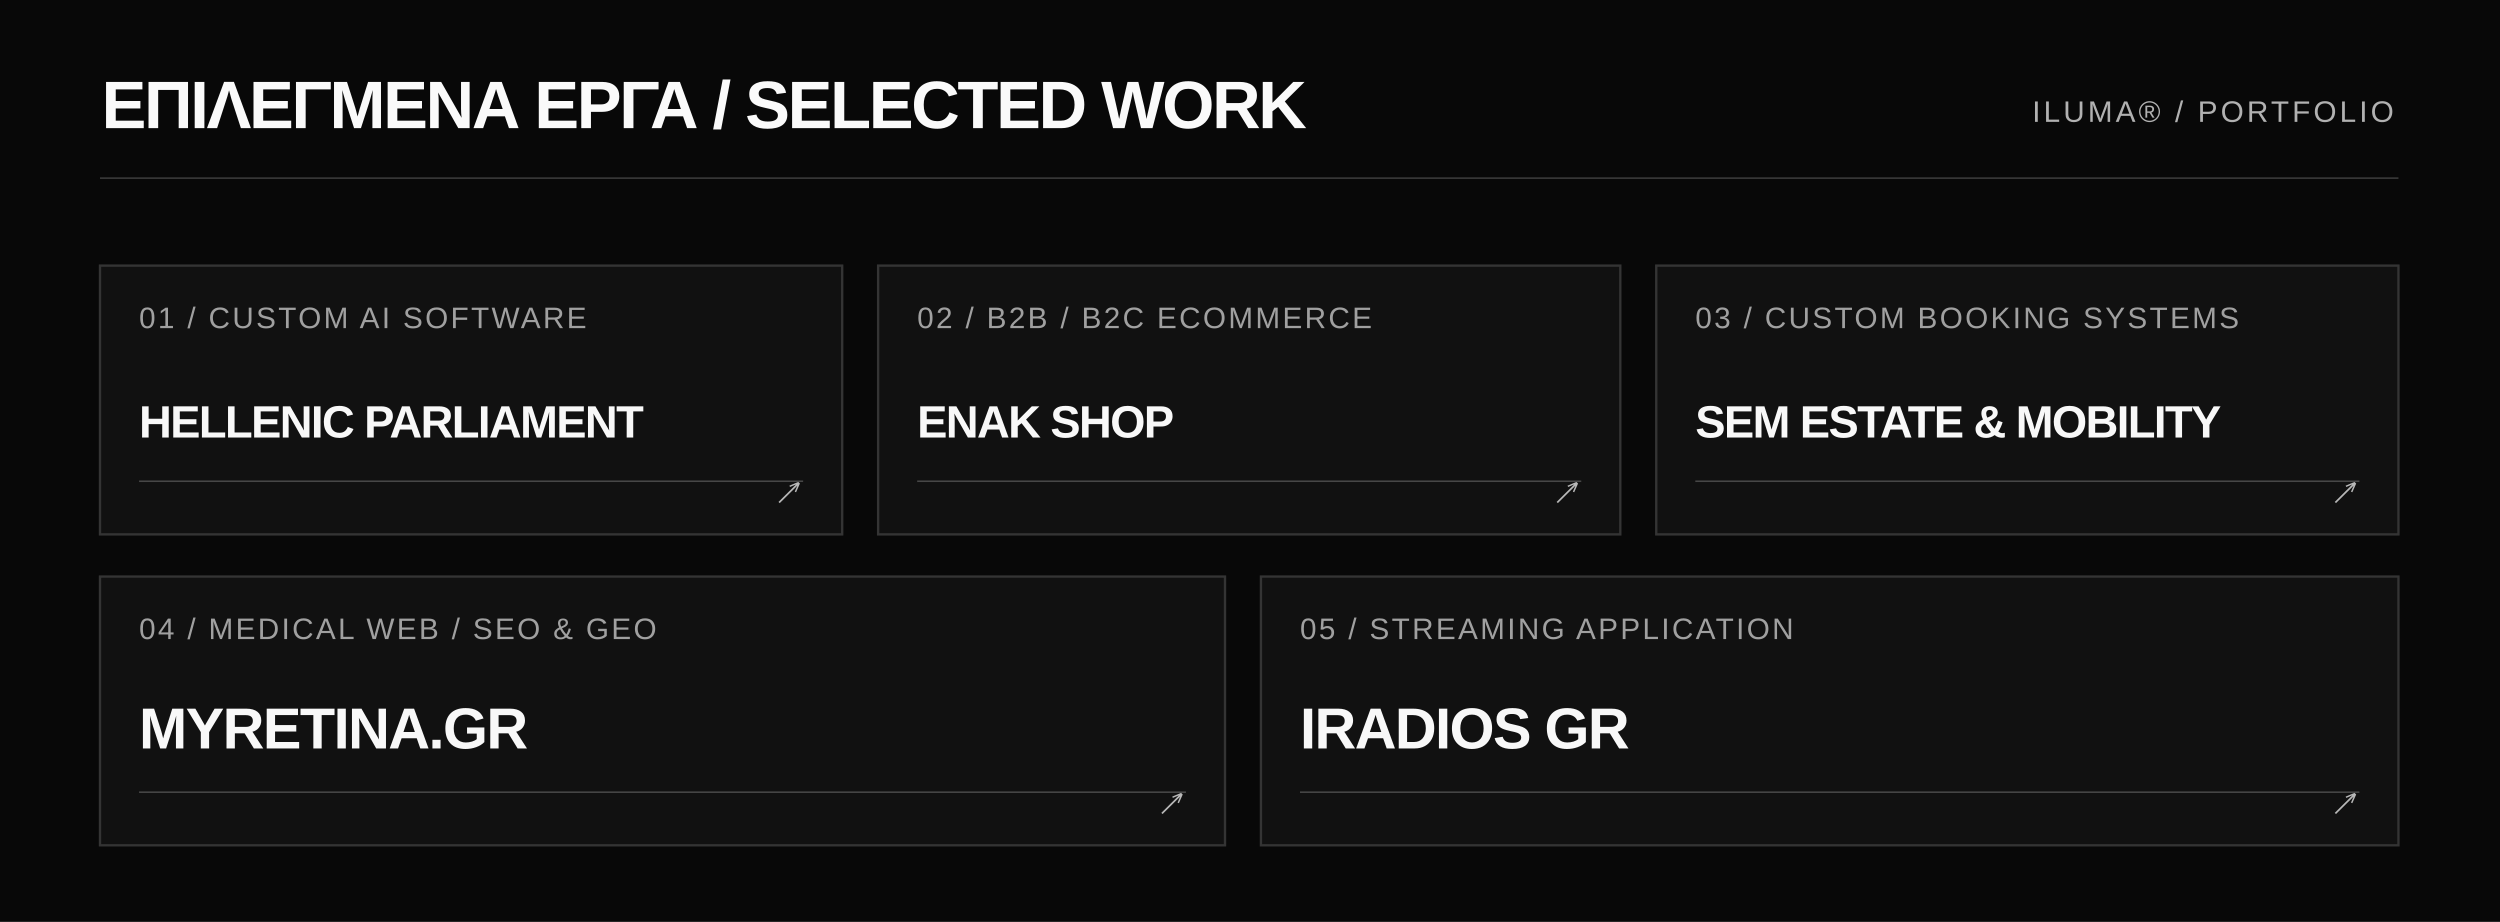
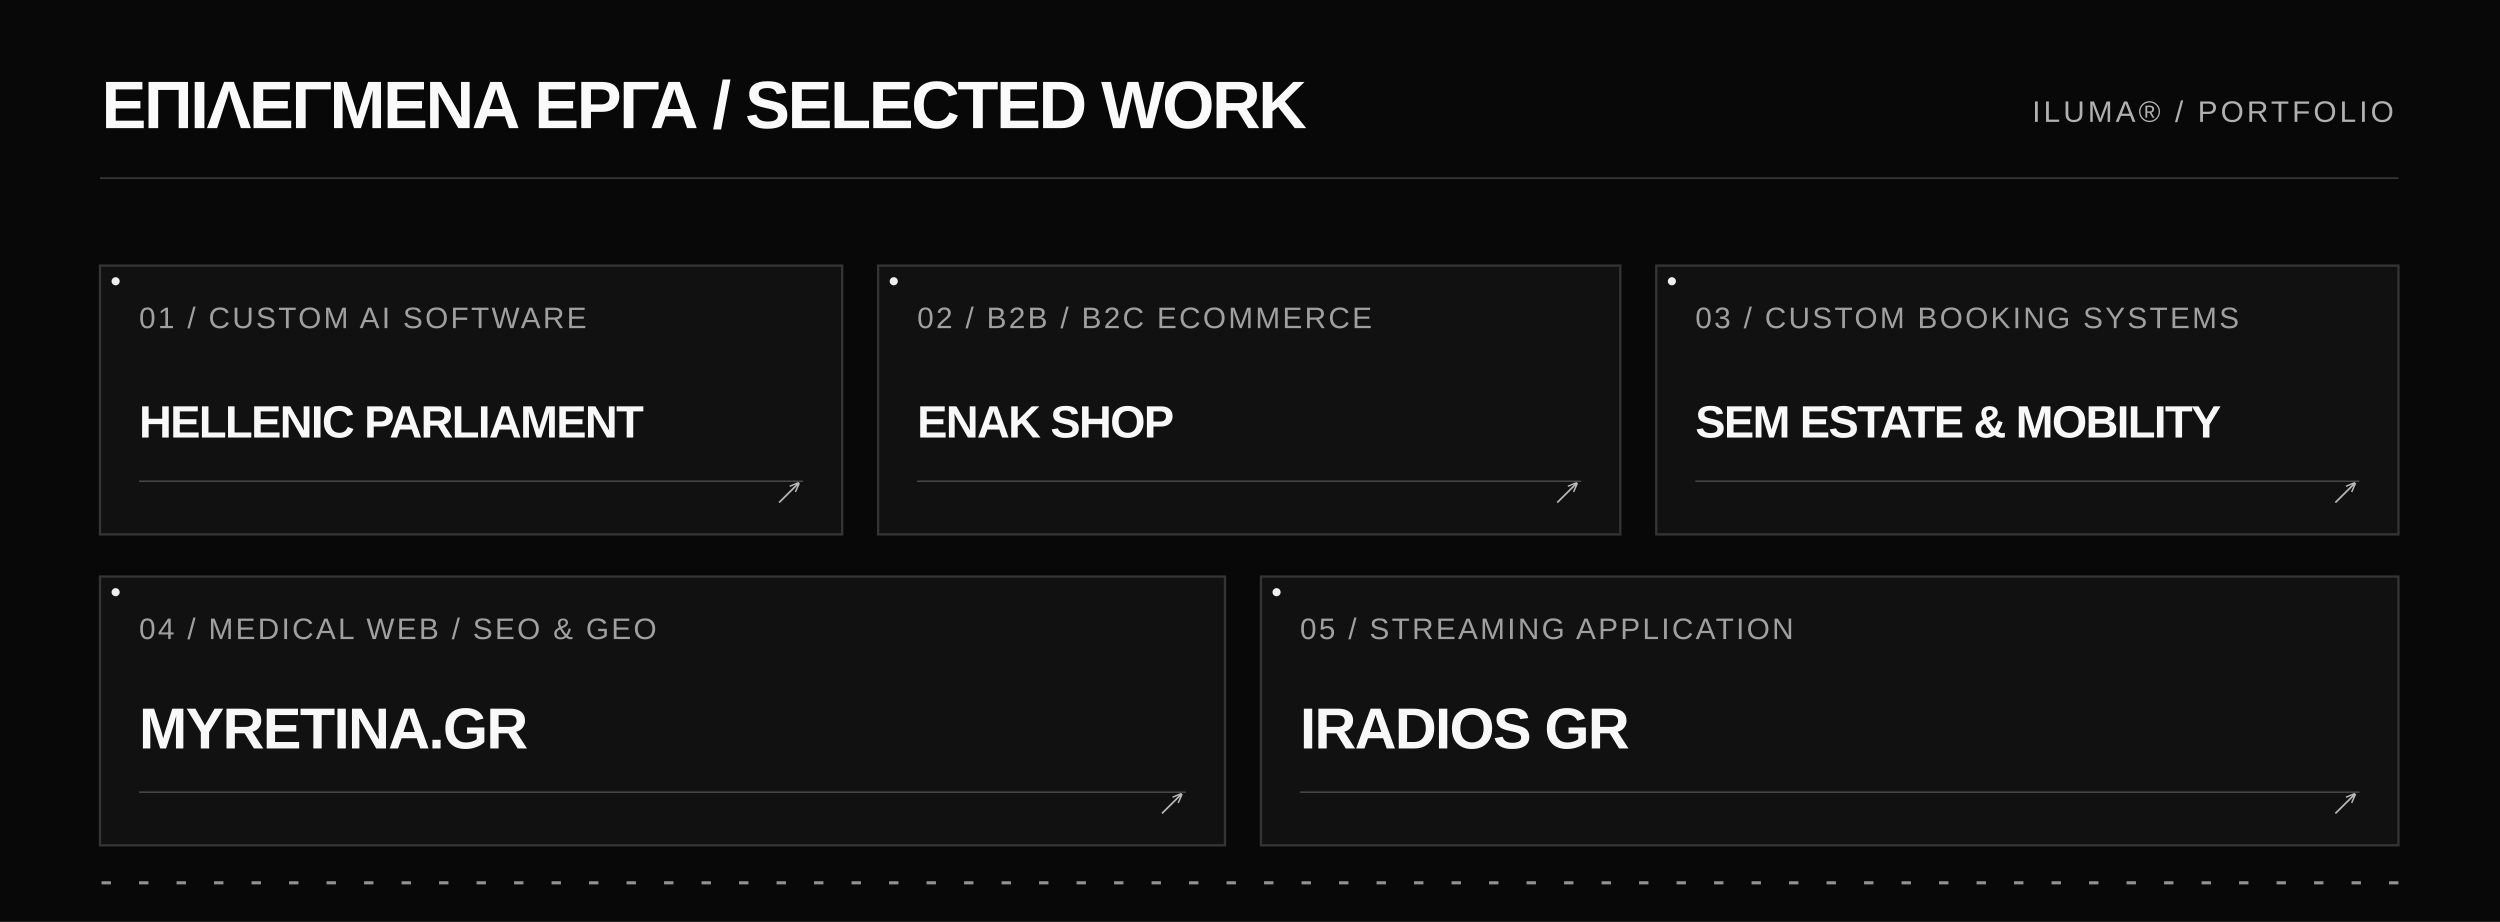
<svg xmlns="http://www.w3.org/2000/svg" width="1600" height="590" viewBox="0 0 1600 590" role="img" aria-labelledby="title">
  <rect width="1600" height="590" fill="#080808" />
+   <style>
+ @keyframes lineMove { to {stroke-dashoffset:-540;} }
+ @keyframes signalPulse{0%,100%{opacity:.2}50%{opacity:1}}
+ .lineMotion{stroke-dasharray:6 18;animation:lineMove 12s linear infinite}
+ .status{animation:signalPulse 2.8s ease-in-out infinite}
+ @media(prefers-reduced-motion:reduce){.lineMotion,.status{animation:none!important}}
+ </style>
  <text x="65" y="82" fill="#fafafa" font-family="Arial,Helvetica,sans-serif" font-size="43" font-weight="800" letter-spacing="-1.5">ΕΠΙΛΕΓΜΕΝΑ ΕΡΓΑ / SELECTED WORK</text>
  <text x="1532" y="78" text-anchor="end" fill="#b1b1b1" font-family="Arial,Helvetica,sans-serif" font-size="19" letter-spacing="2">ILUMA® / PORTFOLIO</text>
  <path d="M64 114H1535" stroke="#3a3a3a" />
  <g>
    <rect x="64" y="170" width="475" height="172" rx="0" fill="#111" stroke="#343434" stroke-width="1.5" />
    <text x="89" y="210" fill="#a0a0a0" font-family="Arial,Helvetica,sans-serif" font-size="19" letter-spacing="1.5">01 / CUSTOM AI SOFTWARE</text>
    <text x="89" y="280" fill="#f8f8f8" font-family="Arial,Helvetica,sans-serif" font-weight="700" font-size="29" letter-spacing="-1">HELLENIC PARLIAMENT</text>
    <path d="M89 308 h425" stroke="#474747" />
    <text x="512" y="321" text-anchor="end" fill="#b8b8b8" font-family="Arial,Helvetica,sans-serif" font-size="19">↗</text>
  </g>
  <g>
    <rect x="562" y="170" width="475" height="172" rx="0" fill="#111" stroke="#343434" stroke-width="1.5" />
    <text x="587" y="210" fill="#a0a0a0" font-family="Arial,Helvetica,sans-serif" font-size="19" letter-spacing="1.5">02 / B2B / B2C ECOMMERCE</text>
    <text x="587" y="280" fill="#f8f8f8" font-family="Arial,Helvetica,sans-serif" font-weight="700" font-size="29" letter-spacing="-1">ENAK SHOP</text>
    <path d="M587 308 h425" stroke="#474747" />
    <text x="1010" y="321" text-anchor="end" fill="#b8b8b8" font-family="Arial,Helvetica,sans-serif" font-size="19">↗</text>
  </g>
  <g>
    <rect x="1060" y="170" width="475" height="172" rx="0" fill="#111" stroke="#343434" stroke-width="1.5" />
    <text x="1085" y="210" fill="#a0a0a0" font-family="Arial,Helvetica,sans-serif" font-size="19" letter-spacing="1.5">03 / CUSTOM BOOKING SYSTEMS</text>
    <text x="1085" y="280" fill="#f8f8f8" font-family="Arial,Helvetica,sans-serif" font-weight="700" font-size="29" letter-spacing="-1">SEM ESTATE &amp; MOBILITY</text>
    <path d="M1085 308 h425" stroke="#474747" />
    <text x="1508" y="321" text-anchor="end" fill="#b8b8b8" font-family="Arial,Helvetica,sans-serif" font-size="19">↗</text>
  </g>
  <g>
    <rect x="64" y="369" width="720" height="172" rx="0" fill="#111" stroke="#343434" stroke-width="1.5" />
    <text x="89" y="409" fill="#a0a0a0" font-family="Arial,Helvetica,sans-serif" font-size="19" letter-spacing="1.5">04 / MEDICAL WEB / SEO &amp; GEO</text>
    <text x="89" y="479" fill="#f8f8f8" font-family="Arial,Helvetica,sans-serif" font-weight="700" font-size="37" letter-spacing="-1">MYRETINA.GR</text>
    <path d="M89 507 h670" stroke="#474747" />
    <text x="757" y="520" text-anchor="end" fill="#b8b8b8" font-family="Arial,Helvetica,sans-serif" font-size="19">↗</text>
  </g>
  <g>
    <rect x="807" y="369" width="728" height="172" rx="0" fill="#111" stroke="#343434" stroke-width="1.5" />
    <text x="832" y="409" fill="#a0a0a0" font-family="Arial,Helvetica,sans-serif" font-size="19" letter-spacing="1.5">05 / STREAMING APPLICATION</text>
    <text x="832" y="479" fill="#f8f8f8" font-family="Arial,Helvetica,sans-serif" font-weight="700" font-size="37" letter-spacing="-1">IRADIOS GR</text>
    <path d="M832 507 h678" stroke="#474747" />
    <text x="1508" y="520" text-anchor="end" fill="#b8b8b8" font-family="Arial,Helvetica,sans-serif" font-size="19">↗</text>
  </g>
+   <path class="lineMotion" d="M65 565H1535" fill="none" stroke="#e3e3e3" stroke-width="2" opacity=".63" />
+   <circle class="status" cx="74" cy="180" r="2.6" fill="#efefef" style="animation-delay:0.00s" />
+   <circle class="status" cx="572" cy="180" r="2.6" fill="#efefef" style="animation-delay:0.55s" />
+   <circle class="status" cx="1070" cy="180" r="2.6" fill="#efefef" style="animation-delay:1.10s" />
+   <circle class="status" cx="74" cy="379" r="2.6" fill="#efefef" style="animation-delay:1.65s" />
+   <circle class="status" cx="817" cy="379" r="2.6" fill="#efefef" style="animation-delay:2.20s" />
</svg>
